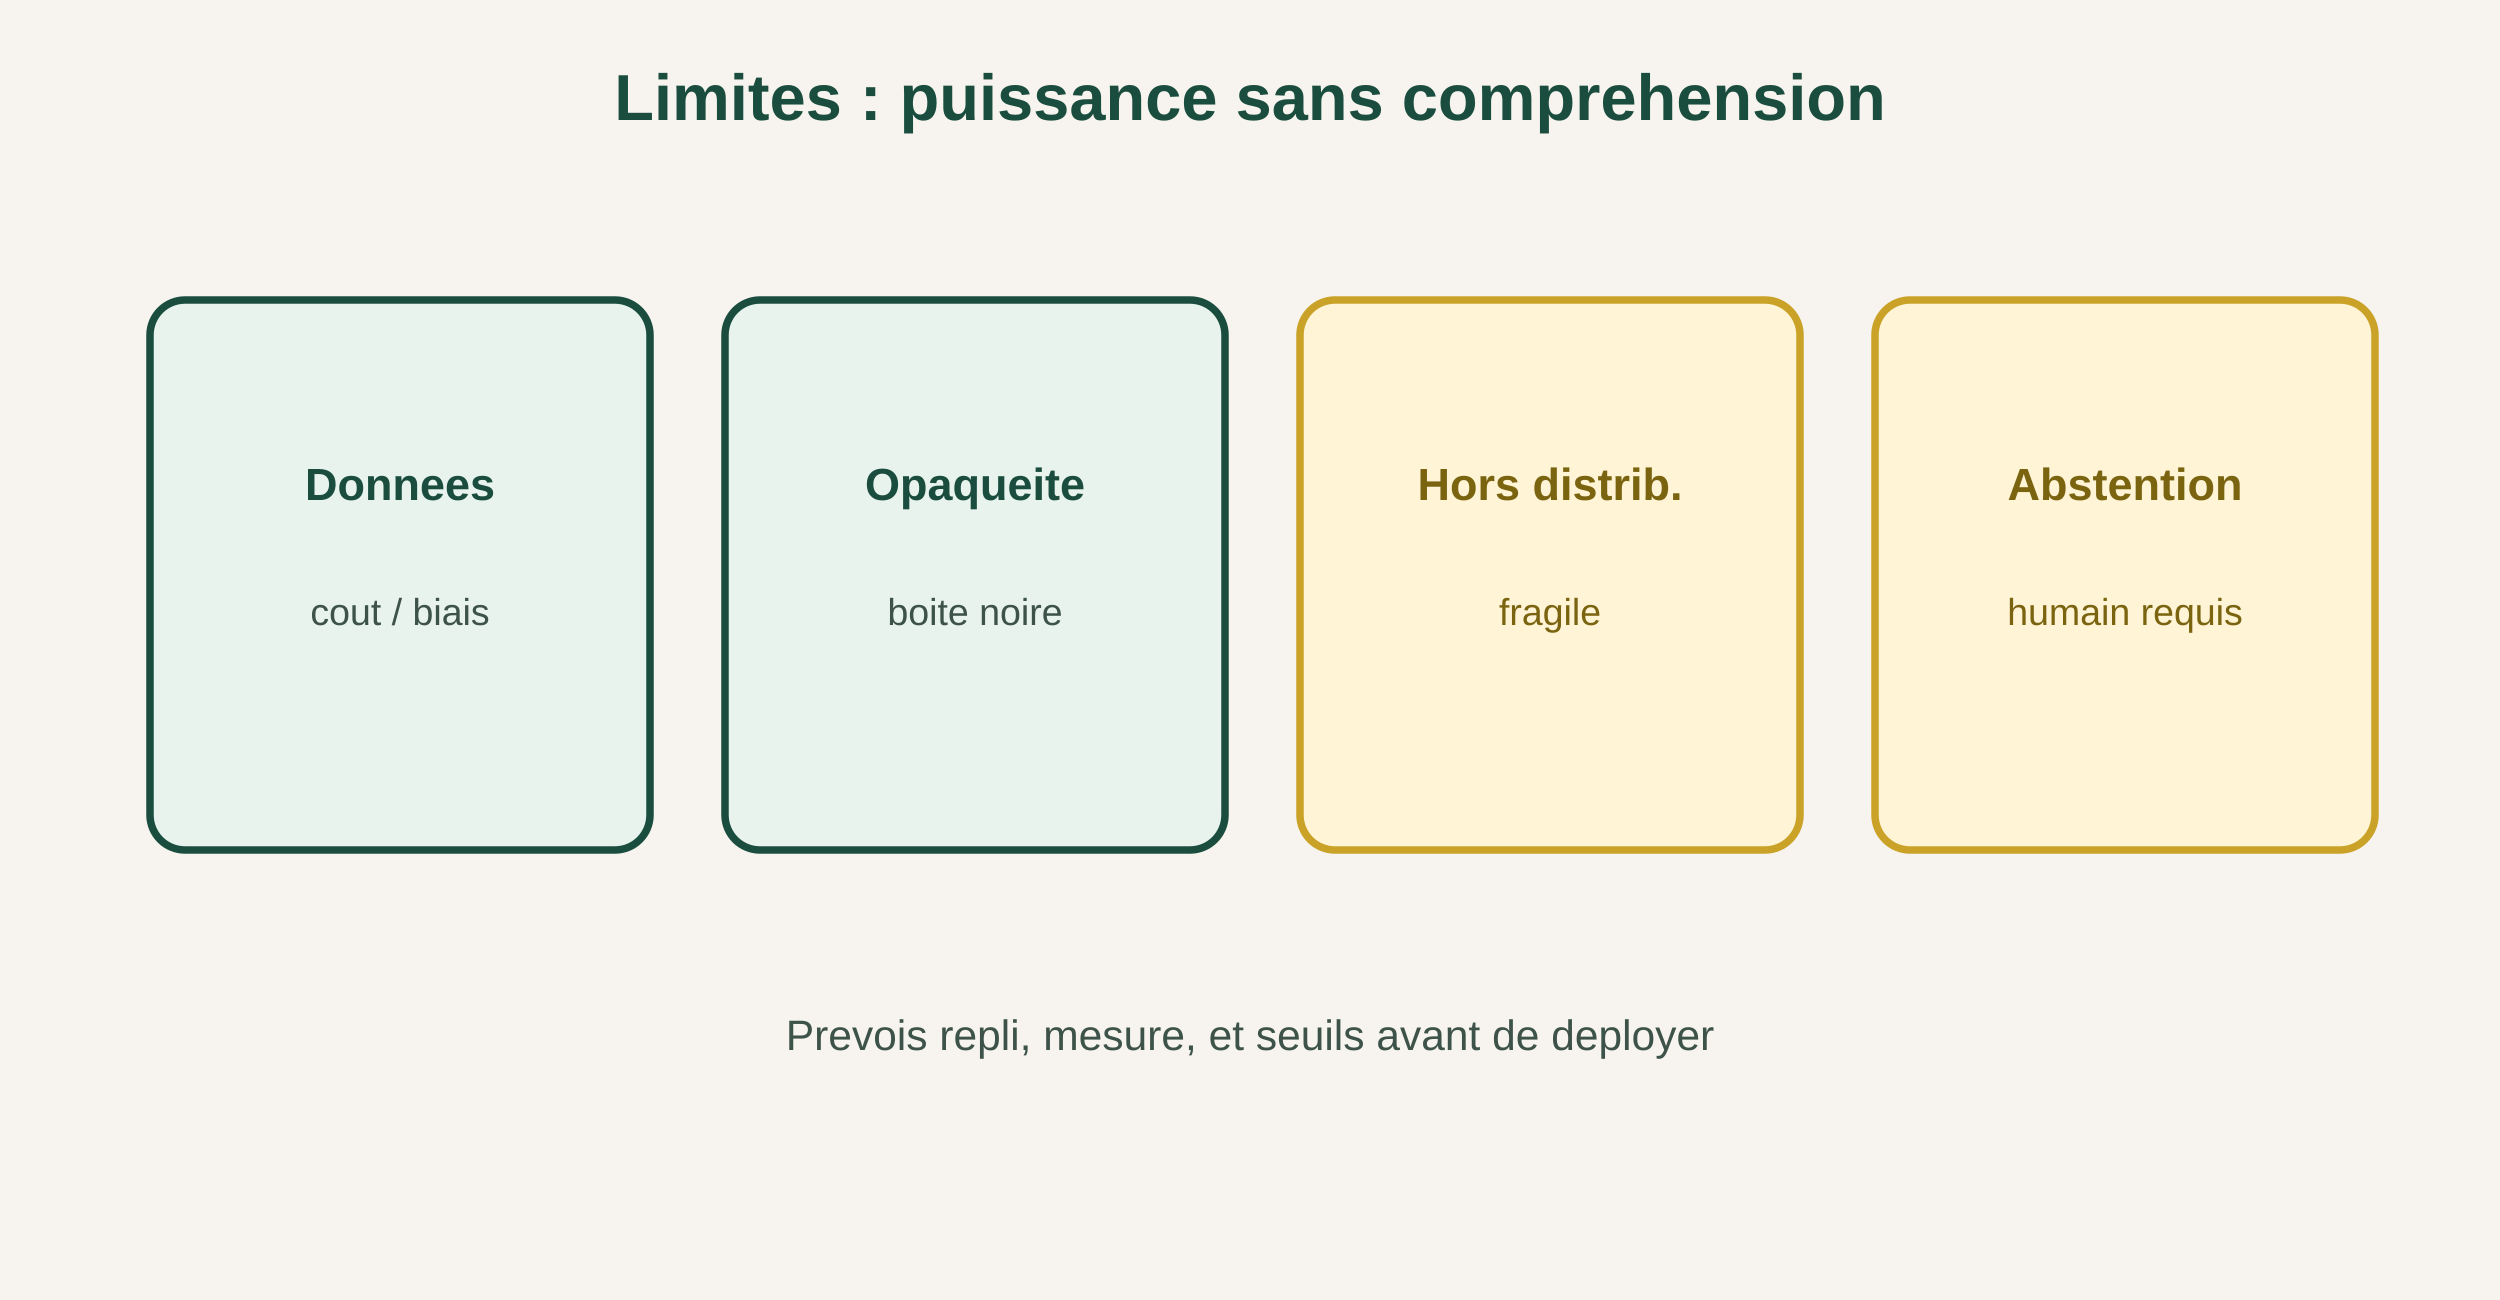
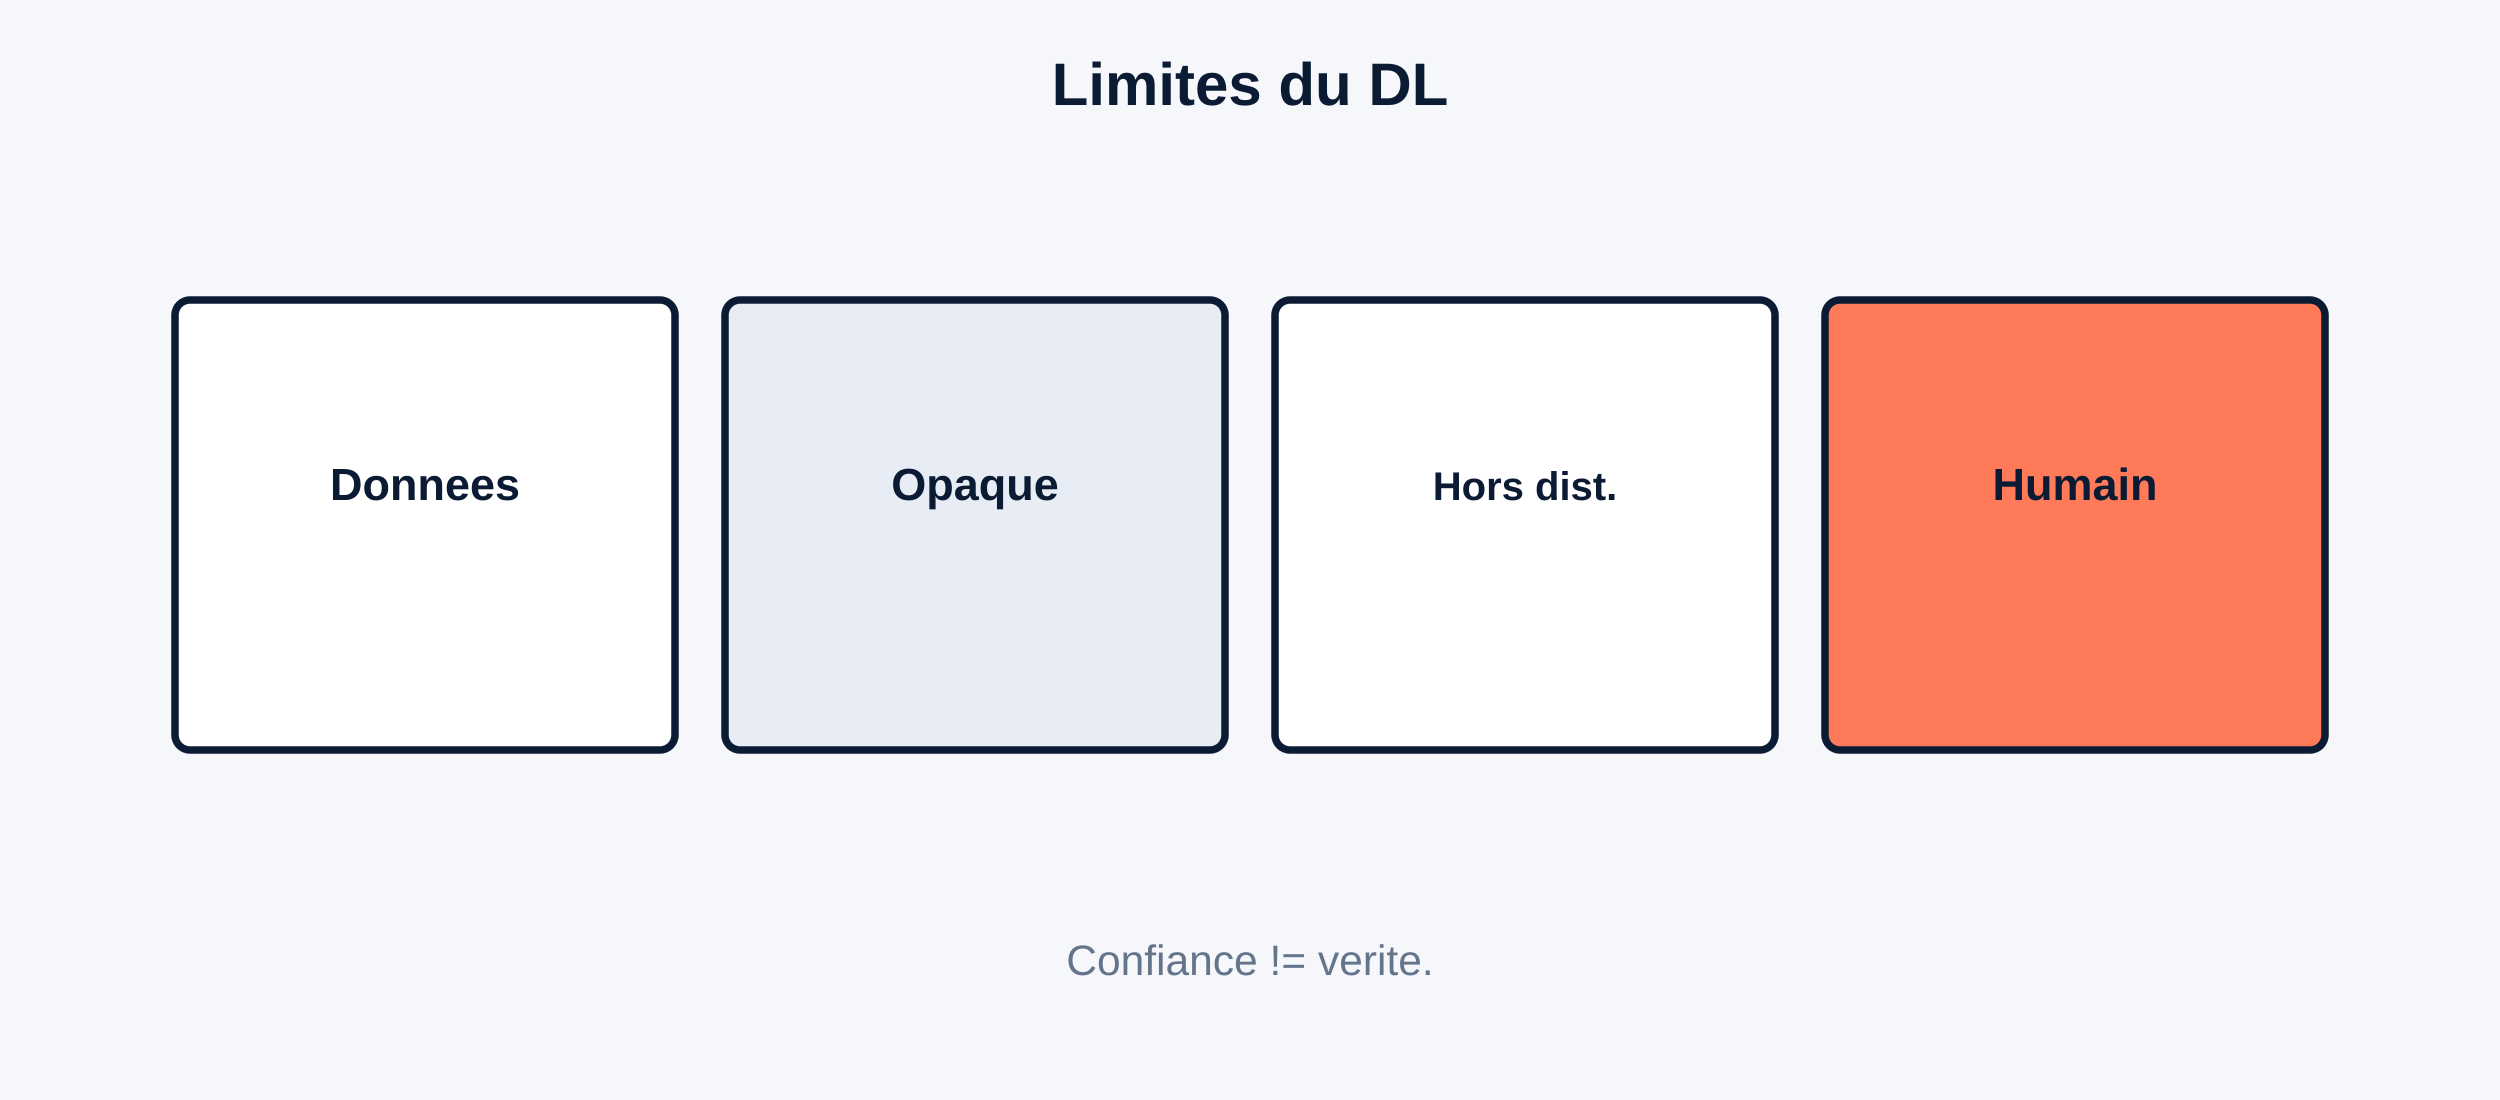
- <svg xmlns="http://www.w3.org/2000/svg" width="1000" height="520" viewBox="0 0 1000 520">
-   <rect width="1000" height="520" fill="#f7f4ef" />
-   <text x="500" y="48" text-anchor="middle" font-family="Segoe UI, Arial, sans-serif" font-size="26" fill="#1a4d3e" font-weight="700">Limites : puissance sans comprehension</text>
-   <rect x="60" y="120" width="200" height="220" rx="14" fill="#e8f3ee" stroke="#1a4d3e" stroke-width="3" />
-   <text x="160" y="200" text-anchor="middle" font-family="Segoe UI, Arial, sans-serif" font-size="18" fill="#1a4d3e" font-weight="700">Donnees</text>
-   <text x="160" y="250" text-anchor="middle" font-family="Segoe UI, Arial, sans-serif" font-size="15" fill="#3d5248">cout / biais</text>
-   <rect x="290" y="120" width="200" height="220" rx="14" fill="#e8f3ee" stroke="#1a4d3e" stroke-width="3" />
-   <text x="390" y="200" text-anchor="middle" font-family="Segoe UI, Arial, sans-serif" font-size="18" fill="#1a4d3e" font-weight="700">Opaqueite</text>
-   <text x="390" y="250" text-anchor="middle" font-family="Segoe UI, Arial, sans-serif" font-size="15" fill="#3d5248">boite noire</text>
-   <rect x="520" y="120" width="200" height="220" rx="14" fill="#fff4d6" stroke="#c9a227" stroke-width="3" />
-   <text x="620" y="200" text-anchor="middle" font-family="Segoe UI, Arial, sans-serif" font-size="18" fill="#7a6410" font-weight="700">Hors distrib.</text>
-   <text x="620" y="250" text-anchor="middle" font-family="Segoe UI, Arial, sans-serif" font-size="15" fill="#7a6410">fragile</text>
-   <rect x="750" y="120" width="200" height="220" rx="14" fill="#fff4d6" stroke="#c9a227" stroke-width="3" />
-   <text x="850" y="200" text-anchor="middle" font-family="Segoe UI, Arial, sans-serif" font-size="18" fill="#7a6410" font-weight="700">Abstention</text>
-   <text x="850" y="250" text-anchor="middle" font-family="Segoe UI, Arial, sans-serif" font-size="15" fill="#7a6410">humain requis</text>
-   <text x="500" y="420" text-anchor="middle" font-family="Segoe UI, Arial, sans-serif" font-size="17" fill="#3d5248">Prevois repli, mesure, et seuils avant de deployer</text>
+ <svg xmlns="http://www.w3.org/2000/svg" width="1000" height="440" viewBox="0 0 1000 440">
+   <rect width="1000" height="440" fill="#f5f7fb" />
+   <text x="500" y="42" text-anchor="middle" font-family="Segoe UI, Arial, sans-serif" font-size="24" fill="#0b1b33" font-weight="700">Limites du DL</text>
+   <rect x="70" y="120" width="200" height="180" rx="6" fill="#ffffff" stroke="#0b1b33" stroke-width="3" />
+   <text x="170" y="200" text-anchor="middle" font-family="Segoe UI, Arial, sans-serif" font-size="18" fill="#0b1b33" font-weight="700">Donnees</text>
+   <rect x="290" y="120" width="200" height="180" rx="6" fill="#e8edf5" stroke="#0b1b33" stroke-width="3" />
+   <text x="390" y="200" text-anchor="middle" font-family="Segoe UI, Arial, sans-serif" font-size="18" fill="#0b1b33" font-weight="700">Opaque</text>
+   <rect x="510" y="120" width="200" height="180" rx="6" fill="#ffffff" stroke="#0b1b33" stroke-width="3" />
+   <text x="610" y="200" text-anchor="middle" font-family="Segoe UI, Arial, sans-serif" font-size="16" fill="#0b1b33" font-weight="700">Hors dist.</text>
+   <rect x="730" y="120" width="200" height="180" rx="6" fill="#ff7a59" stroke="#0b1b33" stroke-width="3" />
+   <text x="830" y="200" text-anchor="middle" font-family="Segoe UI, Arial, sans-serif" font-size="18" fill="#0b1b33" font-weight="700">Humain</text>
+   <text x="500" y="390" text-anchor="middle" font-family="Segoe UI, Arial, sans-serif" font-size="17" fill="#64748b" font-weight="400">Confiance != verite.</text>
</svg>
